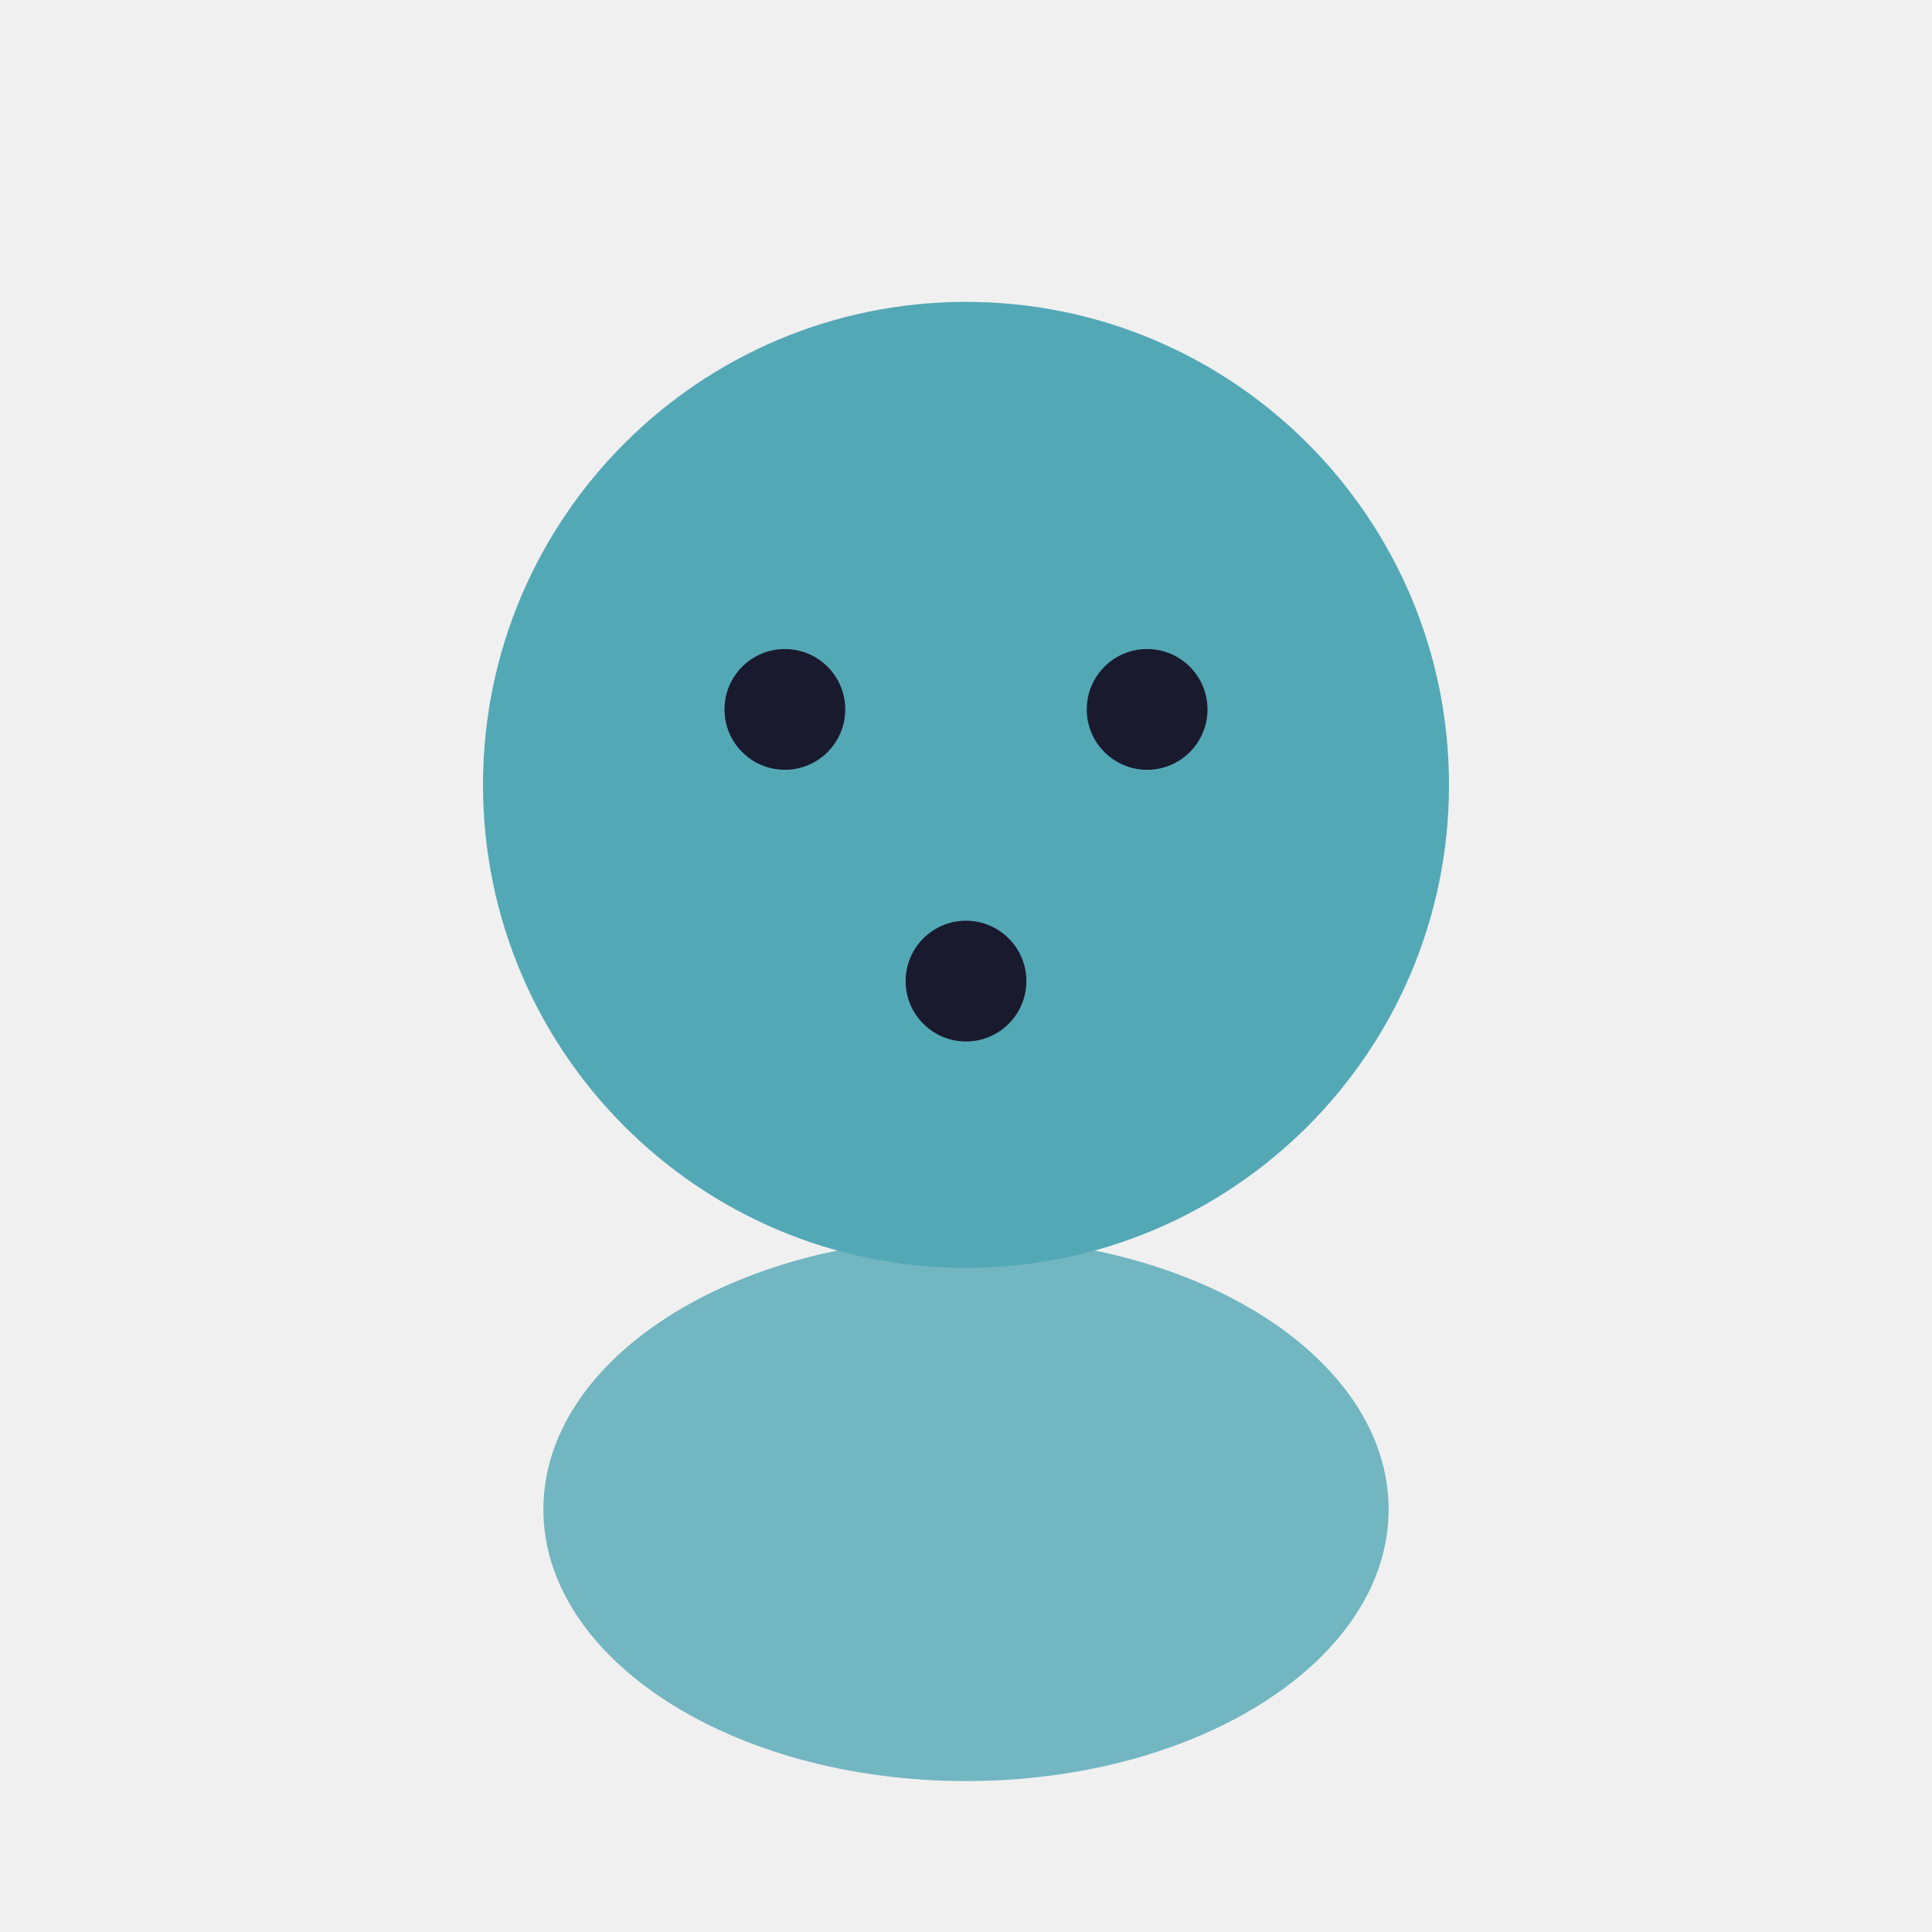
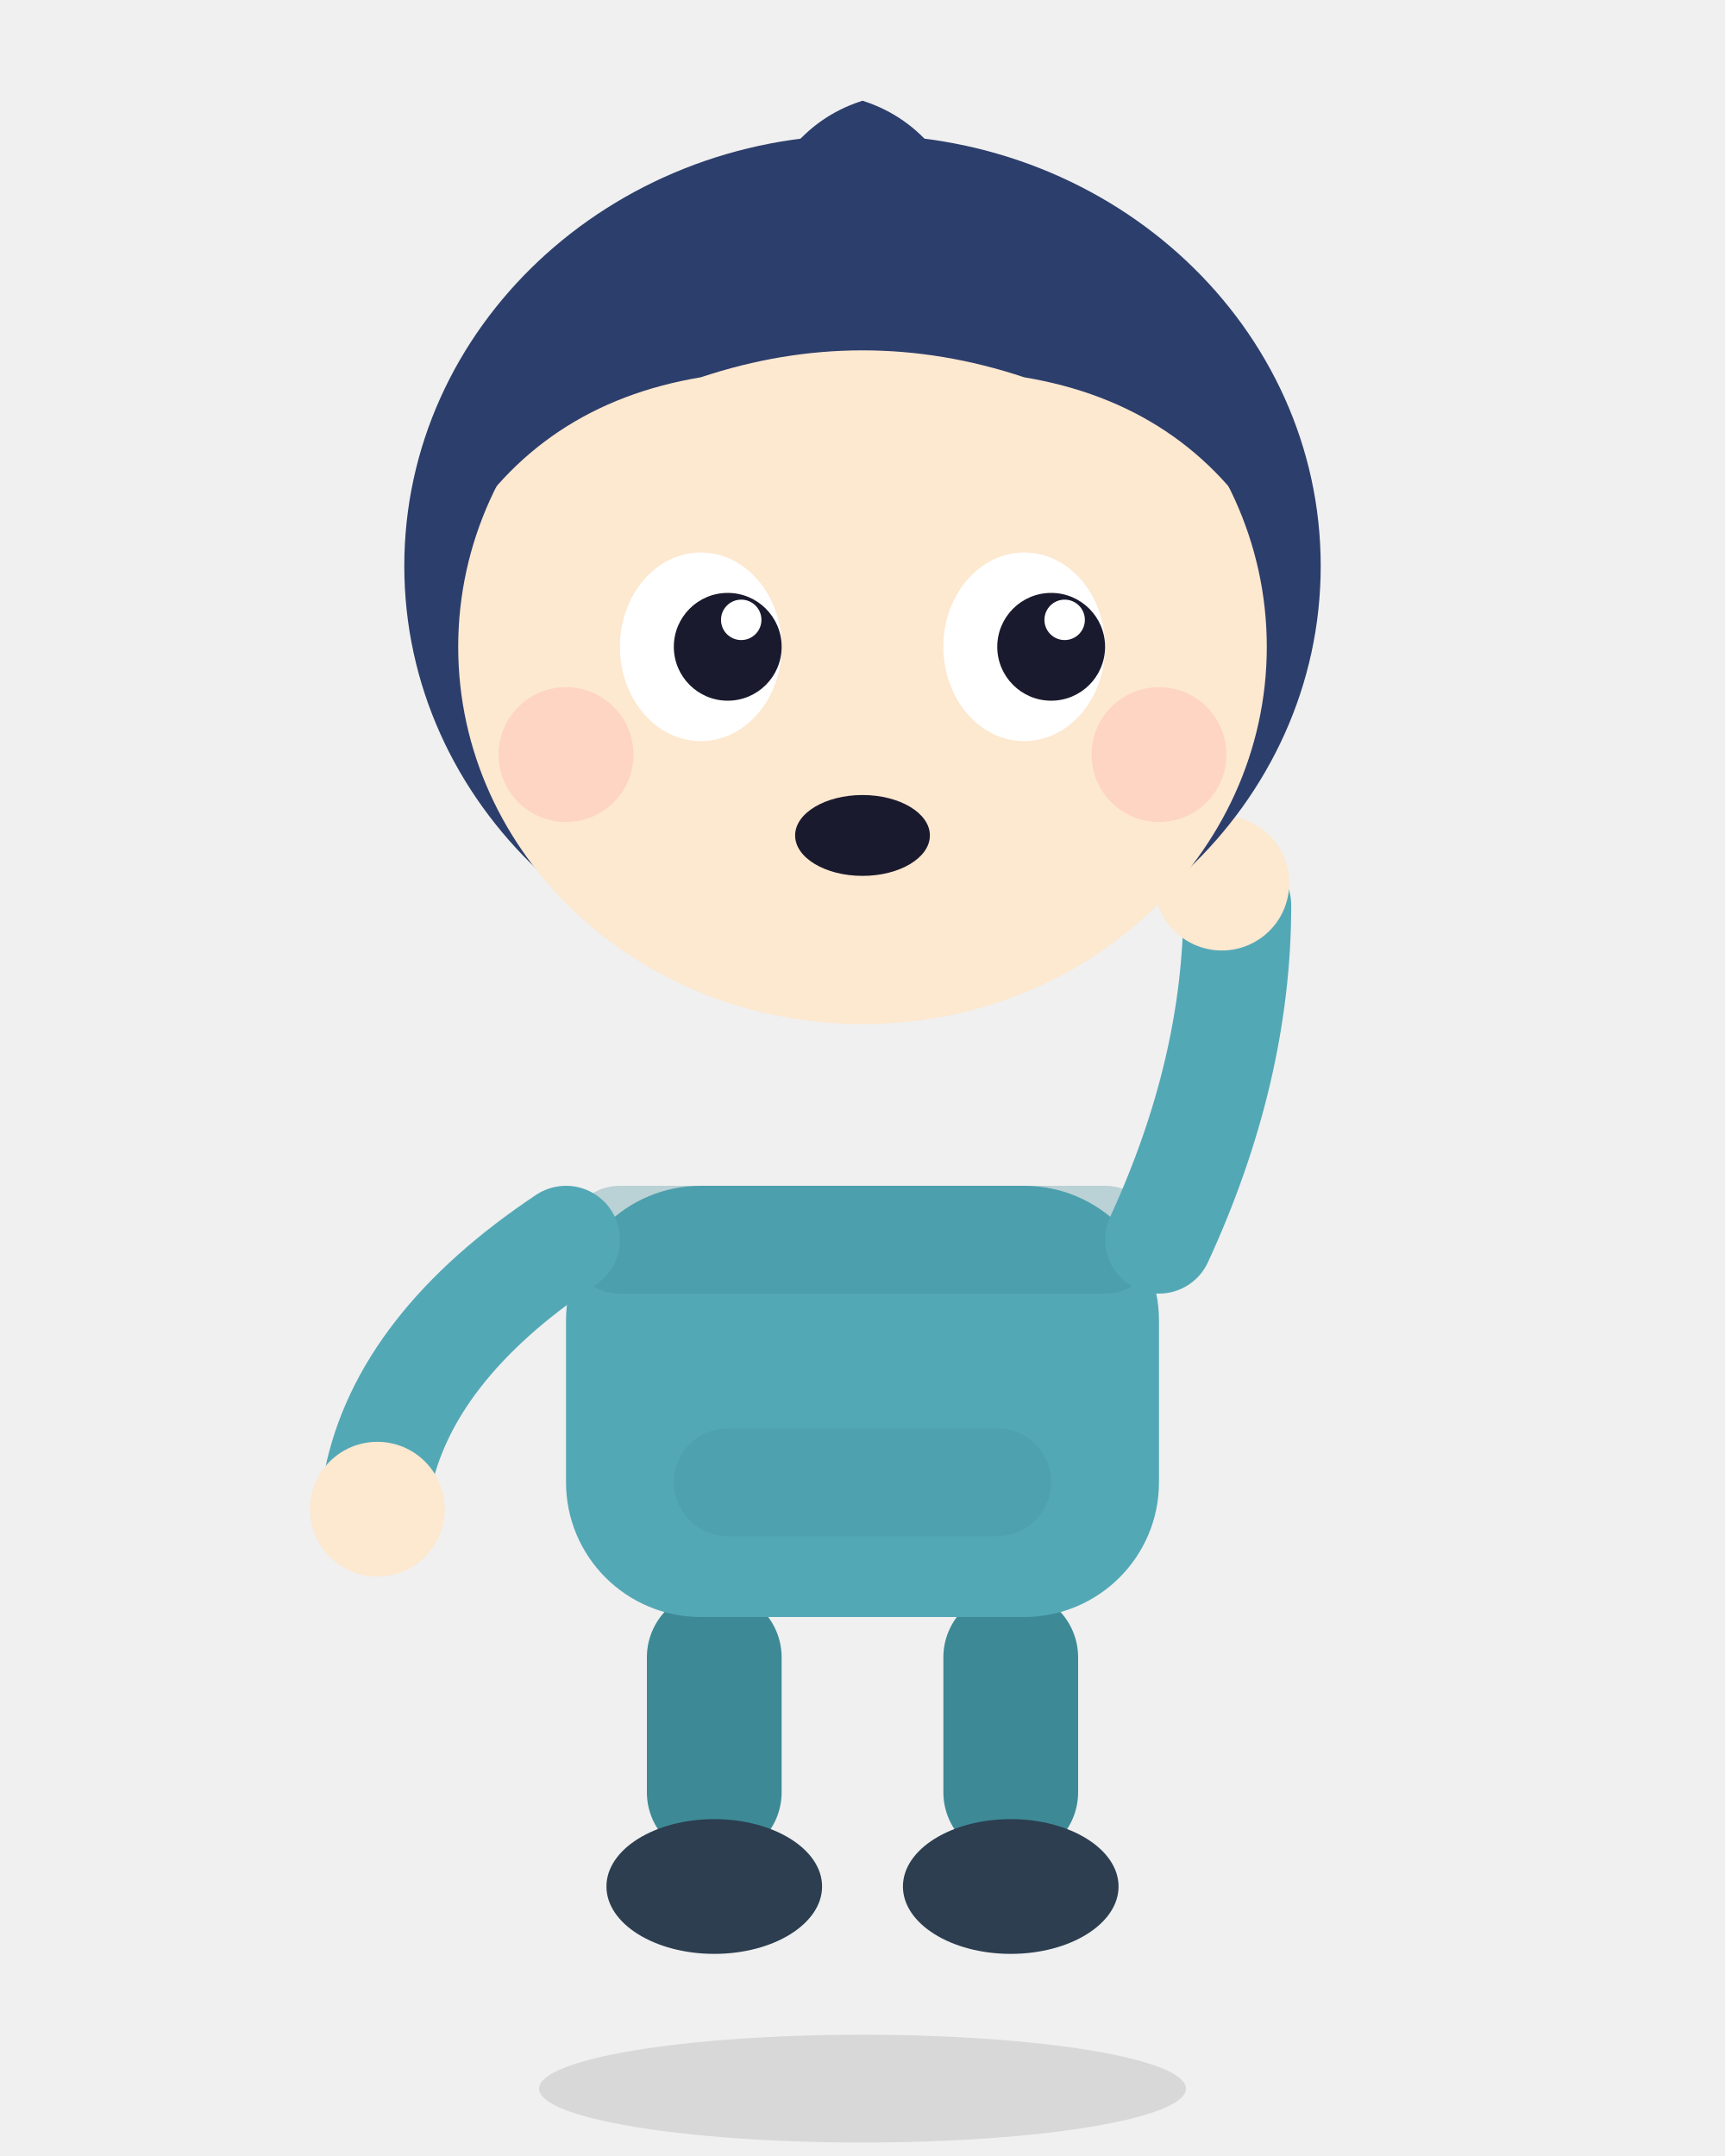
- <svg xmlns="http://www.w3.org/2000/svg" viewBox="0 0 128 128" width="128" height="128">
-   <rect width="128" height="128" fill="none" rx="8" />
-   <ellipse cx="64" cy="100" rx="28" ry="18" fill="#53a8b6" opacity="0.8" />
-   <circle cx="64" cy="52" r="32" fill="#53a8b6" />
-   <circle cx="52" cy="47" r="4" fill="#1a1a2e" />
-   <circle cx="76" cy="47" r="4" fill="#1a1a2e" />
-   <circle cx="64" cy="65" r="4" fill="#1a1a2e" />
+ <svg xmlns="http://www.w3.org/2000/svg" viewBox="0 0 128 160" width="128" height="160">
+   <g transform="translate(0,0)">
+     <ellipse cx="64" cy="155" rx="24" ry="4" fill="#000" opacity="0.1" />
+     <g>
+       <rect x="48" y="118" width="10" height="20" rx="5" fill="#3d8a96" />
+       <ellipse cx="53" cy="140" rx="8" ry="5" fill="#2c3e50" />
+       <rect x="70" y="118" width="10" height="20" rx="5" fill="#3d8a96" />
+       <ellipse cx="75" cy="140" rx="8" ry="5" fill="#2c3e50" />
+     </g>
+     <g transform="rotate(0, 64, 100)">
+       <rect x="42" y="88" width="44" height="32" rx="10" fill="#53a8b6" />
+       <rect x="42" y="88" width="44" height="8" rx="4" fill="#3d8a96" opacity="0.3" />
+       <rect x="50" y="106" width="28" height="8" rx="4" fill="#3d8a96" opacity="0.2" />
+     </g>
+     <g>
+       <path d="M42 92 Q30 100 28 110" stroke="#53a8b6" stroke-width="8" fill="none" stroke-linecap="round" />
+       <circle cx="28" cy="112" r="5" fill="#fde8d0" />
+       <g transform="rotate(-35, 86, 92)">
+         <path d="M86 92 Q98 85 105 75" stroke="#53a8b6" stroke-width="8" fill="none" stroke-linecap="round" />
+         <circle cx="105" cy="73" r="5" fill="#fde8d0" />
+       </g>
+     </g>
+     <g transform="translate(0, 0)">
+       <ellipse cx="64" cy="42" rx="34" ry="32" fill="#2c3e6b" />
+       <ellipse cx="64" cy="48" rx="30" ry="28" fill="#fde8d0" />
+       <path d="M34 40 Q44 20 64 18 Q84 20 94 40 Q88 30 76 28 Q64 24 52 28 Q40 30 34 40Z" fill="#2c3e6b" />
+       <path d="M56 18 Q58 10 64 8 Q70 10 72 18" fill="#2c3e6b" stroke="#2c3e6b" stroke-width="1" />
+       <ellipse cx="52" cy="48" rx="6" ry="7" fill="#ffffff" />
+       <ellipse cx="76" cy="48" rx="6" ry="7" fill="#ffffff" />
+       <circle cx="54" cy="48" r="4" fill="#1a1a2e" />
+       <circle cx="78" cy="48" r="4" fill="#1a1a2e" />
+       <circle cx="55" cy="46" r="1.5" fill="#ffffff" />
+       <circle cx="79" cy="46" r="1.5" fill="#ffffff" />
+       <ellipse cx="64" cy="62" rx="5" ry="3" fill="#1a1a2e" />
+       <circle cx="42" cy="56" r="5" fill="#ff9999" opacity="0.25" />
+       <circle cx="86" cy="56" r="5" fill="#ff9999" opacity="0.25" />
+     </g>
+   </g>
</svg>
